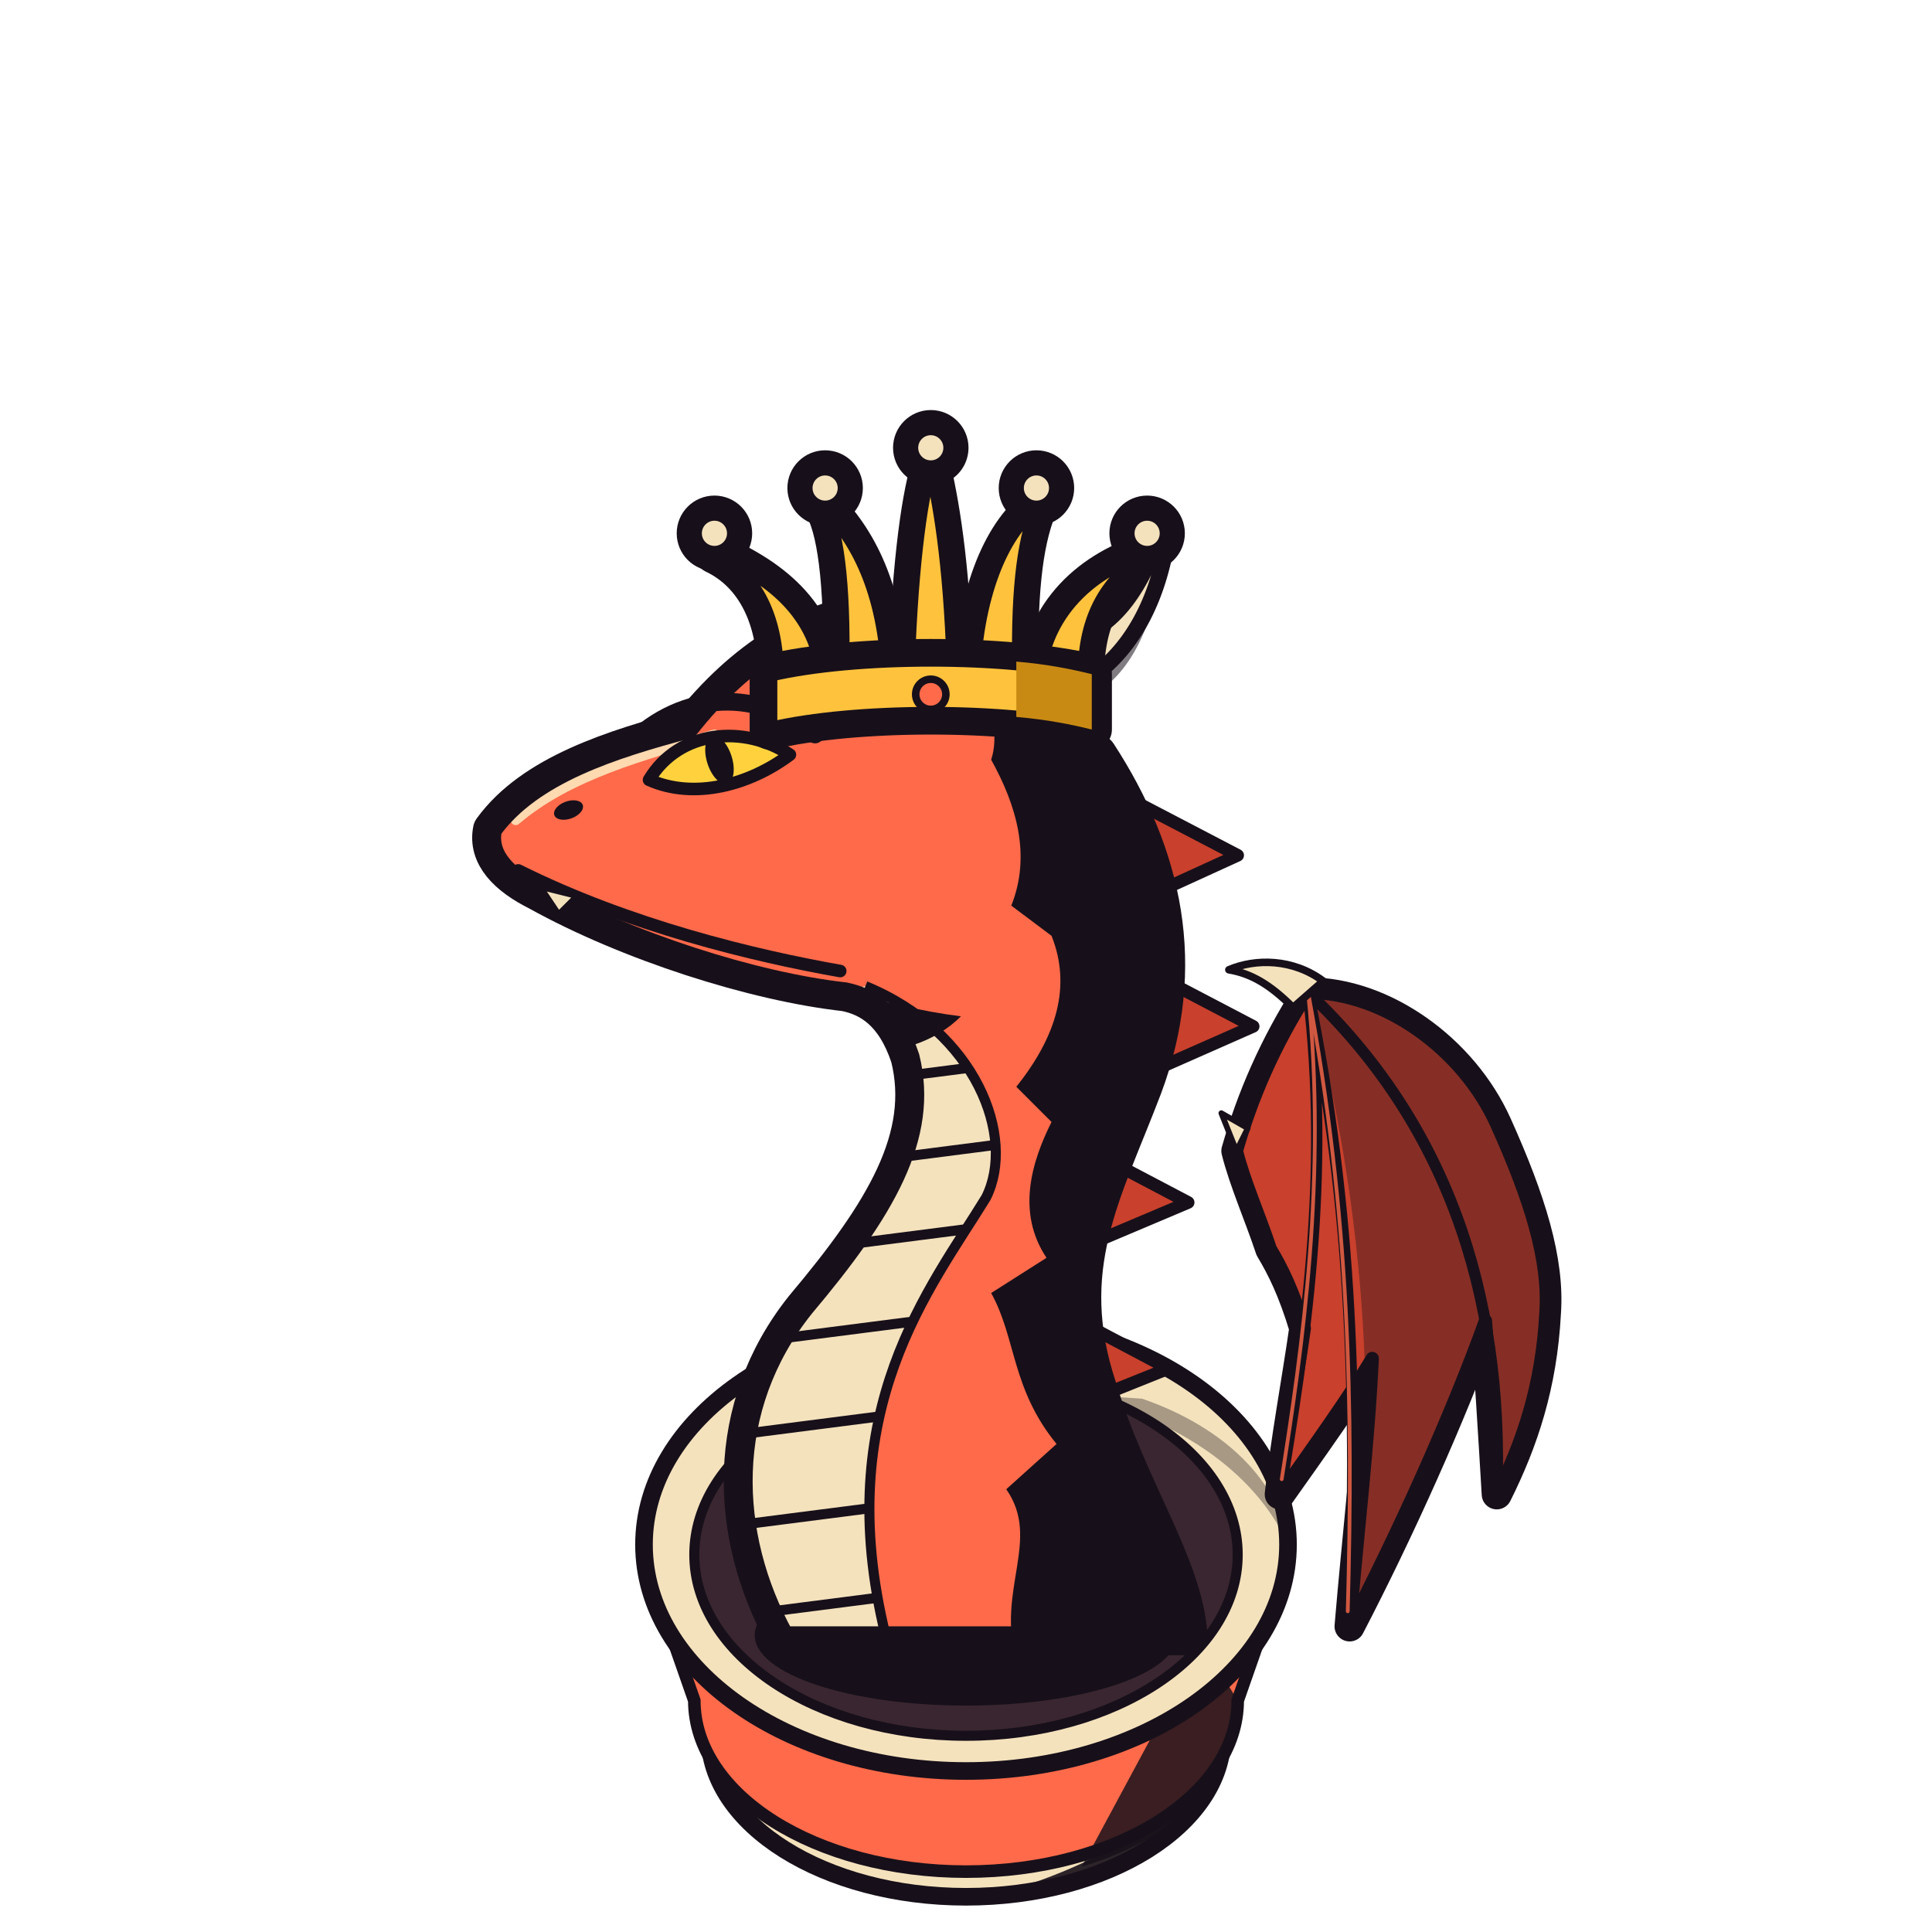
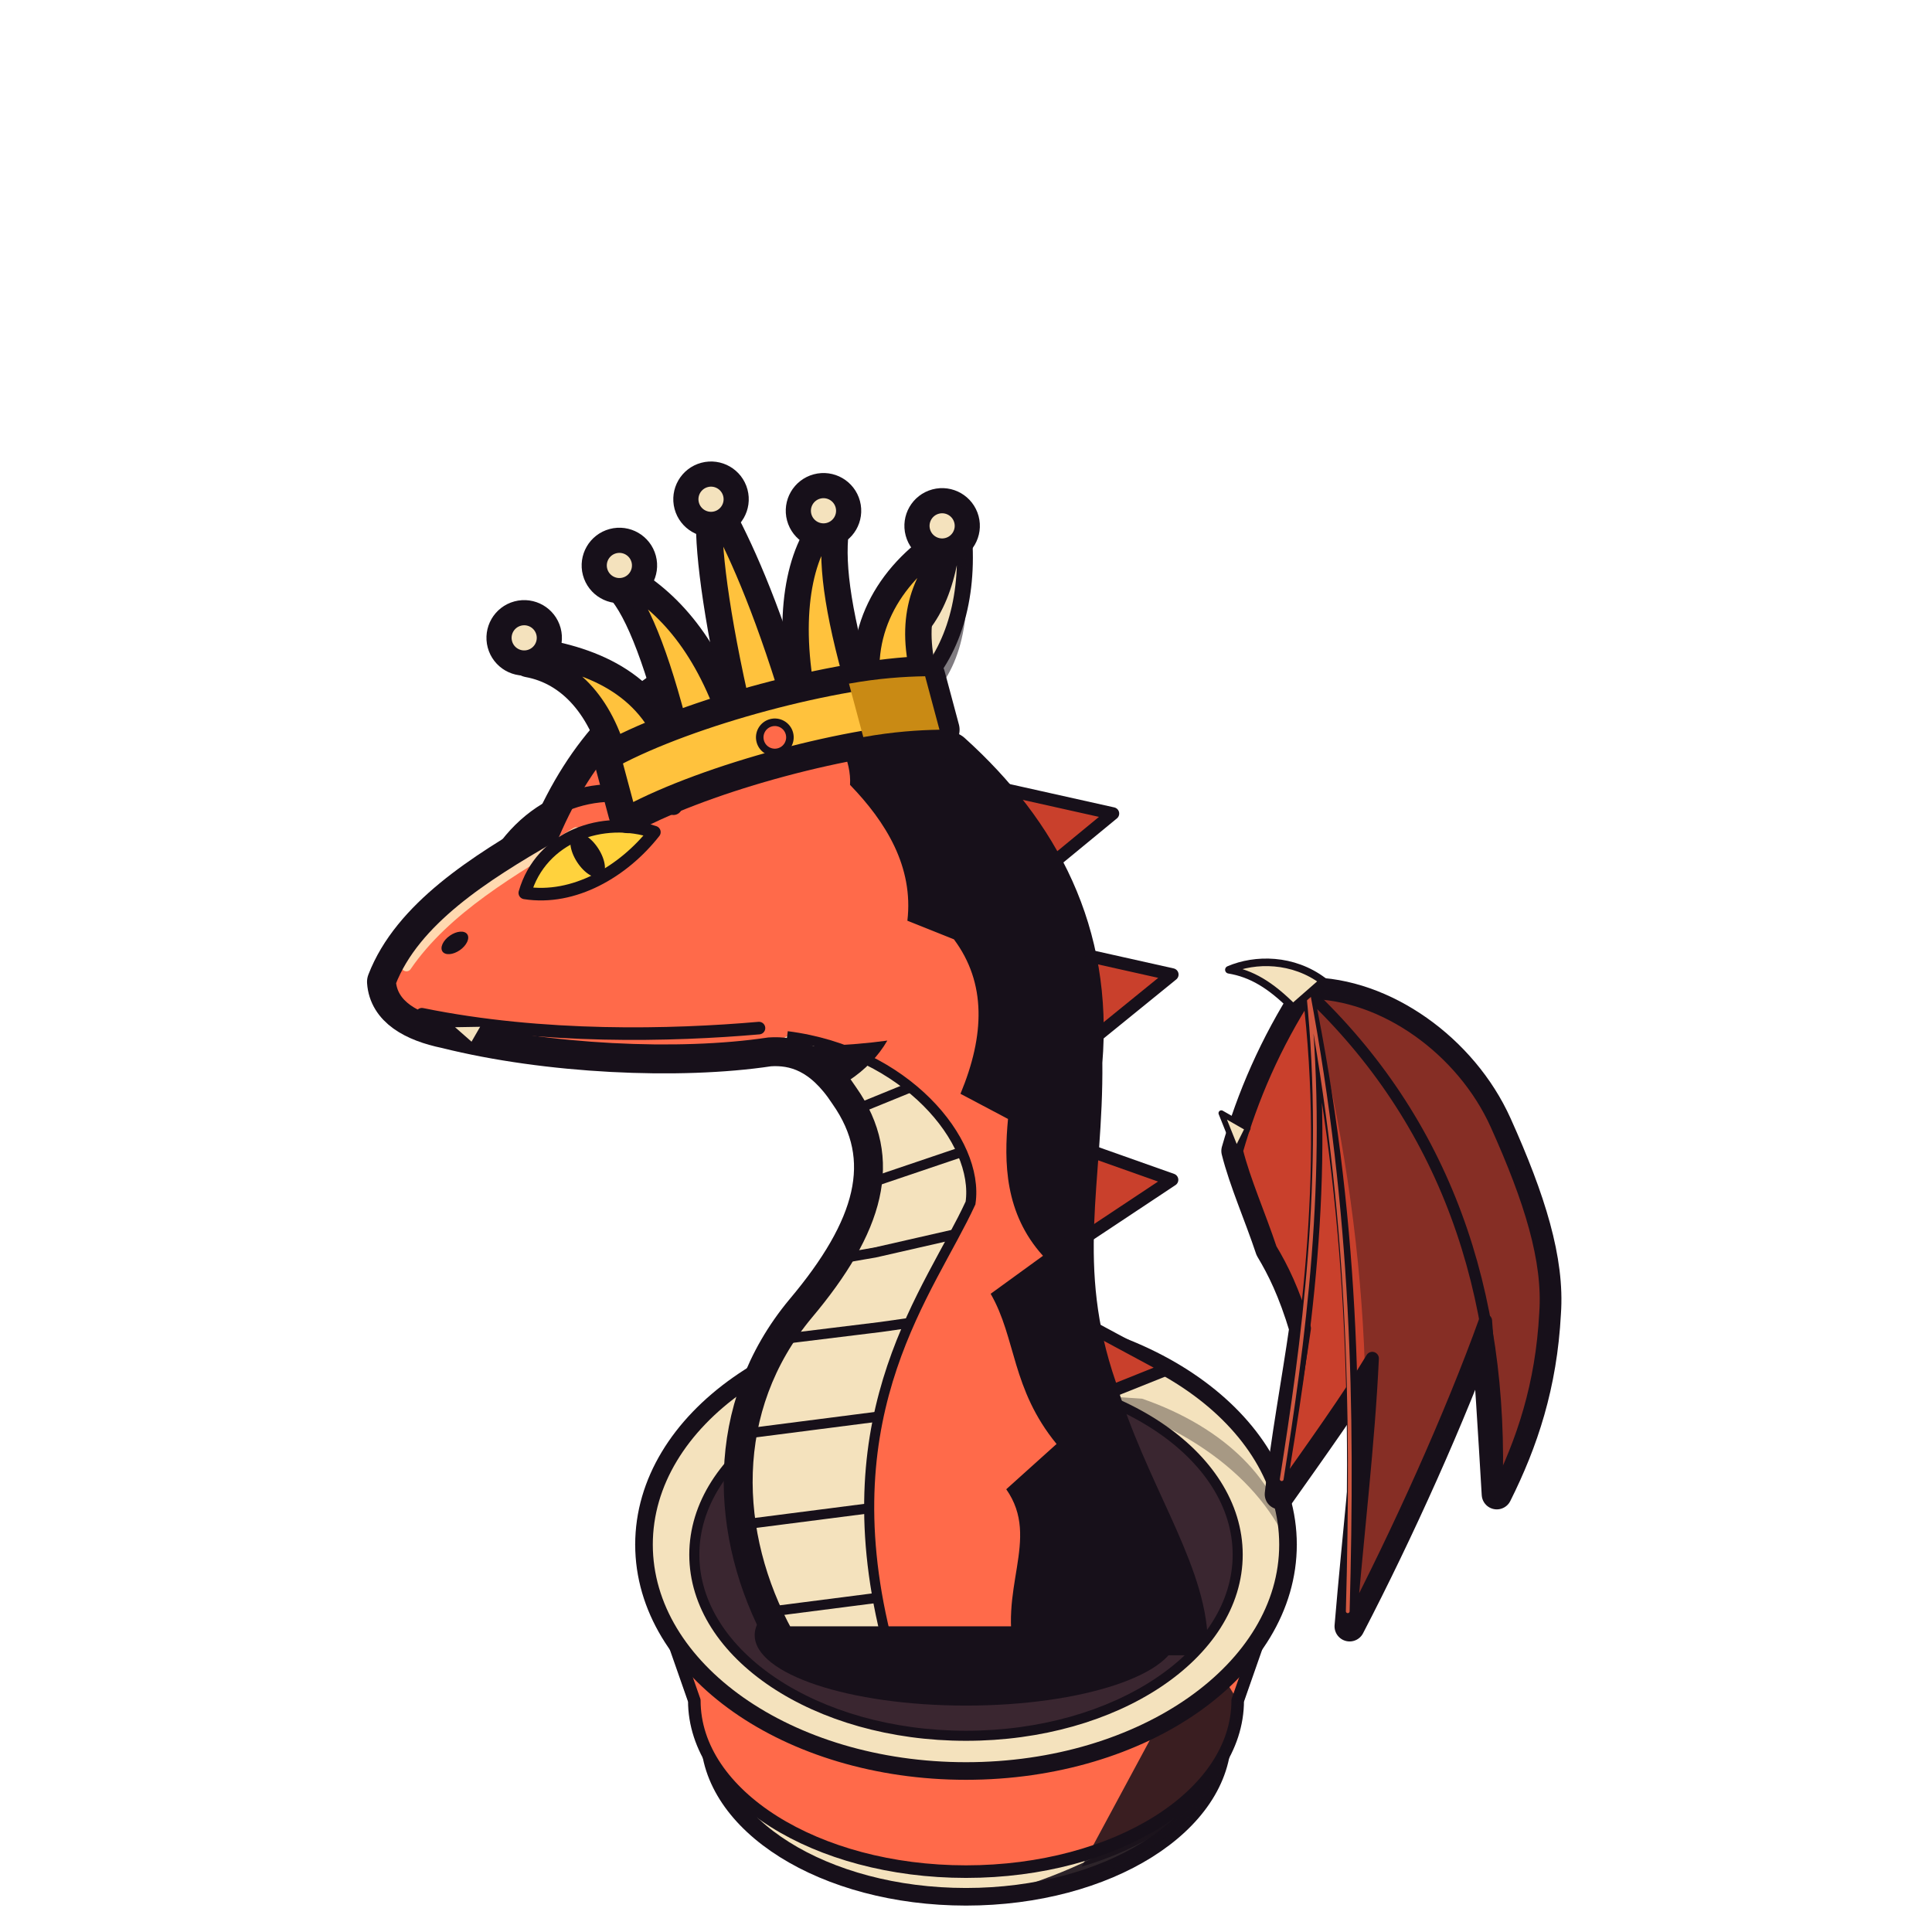
<svg xmlns="http://www.w3.org/2000/svg" viewBox="0 0 768 768" width="768" height="768">
  <path d="M256,614 L282,690 A102,64 0 0 0 486,690 L512,614 Z" fill="#f4e2bd" stroke="#17101a" stroke-width="7" stroke-linejoin="round" />
  <path d="M498,614 L486,690 A102,64 0 0 1 392,754 C440,742 478,716 486,690 Z" fill="#17101a" opacity=".9" />
  <path d="M262,636 L276,676 A108,68 0 0 0 492,676 L506,636 A128,90 0 0 1 262,636 Z" fill="#ff6a4a" stroke="#17101a" stroke-width="5" stroke-linejoin="round" />
  <path d="M470,640 L492,676 A108,68 0 0 1 430,742 L458,690 Z" fill="#17101a" opacity=".85" />
  <ellipse cx="384" cy="614" rx="128" ry="90" fill="#f4e2bd" stroke="#17101a" stroke-width="7" />
  <ellipse cx="384" cy="618" rx="108" ry="72" fill="#3a2630" stroke="#17101a" stroke-width="4" />
  <path d="M424,554 A128,90 0 0 1 512,614 A108,72 0 0 0 454,556 Z" fill="#17101a" opacity=".35" />
  <ellipse cx="384" cy="650" rx="84" ry="28" fill="#17101a" />
  <g transform="translate(478 618) scale(0.75) translate(-452 -560)">
    <path d="M508,262 C548,262 590,292 608,332 C626,372 636,404 634,432 C632,470 622,500 608,528 C606,494 604,462 602,436 C584,486 556,548 530,598 C534,550 540,500 542,456 C530,476 510,504 493,528 C496,500 502,468 506,440 C500,420 494,408 488,398 C482,380 474,362 470,346 C478,318 490,290 508,262 Z" fill="none" stroke="#17101a" stroke-width="16" stroke-linejoin="round" />
    <path d="M508,262 C548,262 590,292 608,332 C626,372 636,404 634,432 C632,470 622,500 608,528 C606,494 604,462 602,436 C584,486 556,548 530,598 C534,550 540,500 542,456 C530,476 510,504 493,528 C496,500 502,468 506,440 C500,420 494,408 488,398 C482,380 474,362 470,346 C478,318 490,290 508,262 Z" fill="#c9402c" stroke="#17101a" stroke-width="7" stroke-linejoin="round" />
    <path d="M508,262 C548,262 590,292 608,332 C626,372 636,404 634,432 C632,470 622,500 608,528 C606,494 604,462 602,436 C584,486 556,548 530,598 C546,500 540,380 508,262 Z" fill="#17101a" opacity=".38" />
    <path d="M508,262 C532,380 534,480 530,598 M508,262 C520,360 506,450 493,528 M508,262 C580,330 612,420 608,528" fill="none" stroke="#17101a" stroke-width="6" stroke-linecap="round" />
    <path d="M508,262 C530,380 532,480 529,590 M508,262 C518,360 505,450 494,520" fill="none" stroke="#ff6a4a" stroke-width="2" stroke-linecap="round" opacity=".8" />
    <path d="M470,346 L462,326 L476,334 Z" fill="#f4e2bd" stroke="#17101a" stroke-width="3" stroke-linejoin="round" />
    <path d="M500,270 C488,258 478,252 466,250 C480,244 500,244 516,256 Z" fill="#f4e2bd" stroke="#17101a" stroke-width="4" stroke-linejoin="round" />
  </g>
-   <path d="M446,316 L492,340 L446,361 Z" fill="#c9402c" stroke="#17101a" stroke-width="5" stroke-linejoin="round" />
-   <path d="M456,385.92 L498.16,408 L456,426.6 Z" fill="#c9402c" stroke="#17101a" stroke-width="5" stroke-linejoin="round" />
-   <path d="M434,457.84 L472.32,478 L434,494.2 Z" fill="#c9402c" stroke="#17101a" stroke-width="5" stroke-linejoin="round" />
-   <path d="M430,525.76 L464.48,544 L430,557.8 Z" fill="#c9402c" stroke="#17101a" stroke-width="5" stroke-linejoin="round" />
+   <path d="M391.8,312.1 L442.4,323.4 L403.4,355.5 Z" fill="#c9402c" stroke="#17101a" stroke-width="5" stroke-linejoin="round" />
+   <path d="M419.5,377.0 L466.0,387.4 L430.3,416.4 Z" fill="#c9402c" stroke="#17101a" stroke-width="5" stroke-linejoin="round" />
+   <path d="M421.0,453.1 L465.9,469.0 L431.7,491.7 Z" fill="#c9402c" stroke="#17101a" stroke-width="5" stroke-linejoin="round" />
+   <path d="M430.1,525.5 L464.5,544.0 L430.0,557.8 Z" fill="#c9402c" stroke="#17101a" stroke-width="5" stroke-linejoin="round" />
  <clipPath id="c5">
-     <path d="M196,330 C212,308 244,298 274,290 C296,262 322,246 352,242 C380,240 404,254 414,278 L436,300 C462,340 472,384 454,432 C438,474 420,504 436,552 C448,592 470,622 472,650 L312,650 C290,610 288,560 320,520 C352,482 370,452 362,420 C356,402 346,396 336,394 C300,390 250,374 214,354 C202,348 194,340 196,330 Z" />
+     <path d="M153.9,390.3 C163.7,364.9 192.0,347.0 218.9,331.5 C232.9,298.7 253.9,276.6 281.8,264.9 C308.3,255.8 335.2,263.1 351.0,283.7 L378.0,299.2 C413.4,331.1 434.5,371.0 430.2,422.2 C430.7,469.4 419.1,503.1 436.0,552.0 C448.0,592.0 470.0,622.0 472.0,650.0 L312.0,650.0 C290.0,610.0 288.0,560.0 320.0,521.6 C347.7,488.7 356.2,460.9 337.5,434.3 C327.1,418.4 315.9,415.2 305.7,415.9 C269.9,421.3 217.5,418.8 177.5,408.8 C164.4,406.1 154.6,400.5 153.9,390.3 Z" />
  </clipPath>
-   <path d="M196,330 C212,308 244,298 274,290 C296,262 322,246 352,242 C380,240 404,254 414,278 L436,300 C462,340 472,384 454,432 C438,474 420,504 436,552 C448,592 470,622 472,650 L312,650 C290,610 288,560 320,520 C352,482 370,452 362,420 C356,402 346,396 336,394 C300,390 250,374 214,354 C202,348 194,340 196,330 Z" fill="none" stroke="#17101a" stroke-width="16" stroke-linejoin="round" />
-   <path d="M196,330 C212,308 244,298 274,290 C296,262 322,246 352,242 C380,240 404,254 414,278 L436,300 C462,340 472,384 454,432 C438,474 420,504 436,552 C448,592 470,622 472,650 L312,650 C290,610 288,560 320,520 C352,482 370,452 362,420 C356,402 346,396 336,394 C300,390 250,374 214,354 C202,348 194,340 196,330 Z" fill="#ff6a4a" />
+   <path d="M153.9,390.3 C163.7,364.9 192.0,347.0 218.9,331.5 C232.9,298.7 253.9,276.6 281.8,264.9 C308.3,255.8 335.2,263.1 351.0,283.7 L378.0,299.2 C413.4,331.1 434.5,371.0 430.2,422.2 C430.7,469.4 419.1,503.1 436.0,552.0 C448.0,592.0 470.0,622.0 472.0,650.0 L312.0,650.0 C290.0,610.0 288.0,560.0 320.0,521.6 C347.7,488.7 356.2,460.9 337.5,434.3 C327.1,418.4 315.9,415.2 305.7,415.9 C269.9,421.3 217.5,418.8 177.5,408.8 C164.4,406.1 154.6,400.5 153.9,390.3 Z" fill="none" stroke="#17101a" stroke-width="16" stroke-linejoin="round" />
+   <path d="M153.9,390.3 C163.7,364.9 192.0,347.0 218.9,331.5 C232.9,298.7 253.9,276.6 281.8,264.9 C308.3,255.8 335.2,263.1 351.0,283.7 L378.0,299.2 C413.4,331.1 434.5,371.0 430.2,422.2 C430.7,469.4 419.1,503.1 436.0,552.0 C448.0,592.0 470.0,622.0 472.0,650.0 L312.0,650.0 C290.0,610.0 288.0,560.0 320.0,521.6 C347.7,488.7 356.2,460.9 337.5,434.3 C327.1,418.4 315.9,415.2 305.7,415.9 C269.9,421.3 217.5,418.8 177.5,408.8 C164.4,406.1 154.6,400.5 153.9,390.3 Z" fill="#ff6a4a" />
  <g clip-path="url(#c5)">
    <clipPath id="c5b">
-       <path d="M312,650 C290,610 288,560 320,520 C352,482 370,452 362,420 C356,402 346,396 336,394 L344,392 C388,410 404,452 392,476 C370,512 330,560 352,650 Z" />
+       <path d="M312.0,650.0 C290.0,610.0 288.0,560.0 320.0,521.6 C347.7,488.7 356.2,460.9 337.5,434.3 C327.1,418.4 315.9,415.2 305.7,415.9 L312.9,411.9 C360.1,417.9 389.4,453.6 385.8,478.2 C369.7,513.2 330.0,560.0 352.0,650.0 Z" />
    </clipPath>
-     <path d="M312,650 C290,610 288,560 320,520 C352,482 370,452 362,420 C356,402 346,396 336,394 L344,392 C388,410 404,452 392,476 C370,512 330,560 352,650 Z" fill="#f4e2bd" />
+     <path d="M312.0,650.0 C290.0,610.0 288.0,560.0 320.0,521.6 C347.7,488.7 356.2,460.9 337.5,434.3 C327.1,418.4 315.9,415.2 305.7,415.9 L312.9,411.9 C360.1,417.9 389.4,453.6 385.8,478.2 C369.7,513.2 330.0,560.0 352.0,650.0 Z" fill="#f4e2bd" />
    <g clip-path="url(#c5b)" stroke="#17101a" stroke-width="4">
-       <path d="M280,438 L420,420" />
-       <path d="M280,470 L420,452" />
-       <path d="M280,502 L420,484" />
-       <path d="M280,536 L420,518" />
-       <path d="M280,572 L420,554" />
-       <path d="M280,608 L420,590" />
-       <path d="M280,644 L420,626" />
+       <path d="M263.8,470.7 L328.6,445.8 L393.6,419.3" />
+       <path d="M273.5,490.8 L339.8,472.3 L405.1,450.2" />
+       <path d="M279.1,509.7 L347.8,497.9 L415.7,482.4" />
+       <path d="M280.0,536.1 L350.1,527.5 L419.9,517.6" />
+       <path d="M280.0,572.0 L350.0,563.0 L420.0,554.0" />
+       <path d="M280.0,608.0 L350.0,599.0 L420.0,590.0" />
+       <path d="M280.0,644.0 L350.0,635.0 L420.0,626.0" />
    </g>
-     <path d="M344,392 C388,410 404,452 392,476 C370,512 330,560 352,650" fill="none" stroke="#17101a" stroke-width="4" />
-     <path d="M372,232 L480,232 L480,660 L404,660 C396,632 414,612 400,592 L420,574 C402,552 404,532 394,514 L416,500 C404,482 410,462 418,446 L404,432 C420,412 426,392 418,372 L402,360 C410,340 404,320 394,302 C400,284 384,256 372,232 Z" fill="#17101a" />
-     <path d="M336,394 C300,390 250,374 214,354 C230,374 290,402 336,418 C356,420 372,414 382,404 C366,402 350,398 336,394 Z" fill="#17101a" />
-     <path d="M205,326 C226,308 256,300 284,292" fill="none" stroke="#ffd9b0" stroke-width="4" stroke-linecap="round" />
+     <path d="M312.9,411.9 C360.1,417.9 389.4,453.6 385.8,478.2 C369.7,513.2 330.0,560.0 352.0,650.0" fill="none" stroke="#17101a" stroke-width="4" />
+     <path d="M298.6,250.1 L441.5,211.8 L464.3,296.8 L485.0,374.1 L513.8,465.2 L520.0,560.0 L520.0,660.0 L404.0,660.0 C396.0,632.0 414.0,612.0 400.0,592.0 L420.0,574.0 C402.0,552.0 404.0,532.0 393.8,514.3 L414.6,499.2 C399.3,482.3 399.1,461.9 400.7,444.8 L381.8,434.8 C391.5,411.5 392.1,390.7 379.2,373.4 L360.7,366.0 C363.2,344.6 352.2,326.8 337.9,312.0 C339.1,293.1 316.4,270.2 298.6,250.1 Z" fill="#17101a" />
+     <g transform="rotate(-15 404 520)">
+       <path d="M336,394 C300,390 250,374 214,354 C230,374 290,402 336,418 C356,420 372,414 382,404 C366,402 350,398 336,394 Z" fill="#17101a" />
+       <path d="M205,326 C226,308 256,300 284,292" fill="none" stroke="#ffd9b0" stroke-width="4" stroke-linecap="round" />
+     </g>
  </g>
-   <path d="M196,330 C212,308 244,298 274,290 C296,262 322,246 352,242 C380,240 404,254 414,278 L436,300 C462,340 472,384 454,432 C438,474 420,504 436,552 C448,592 470,622 472,650 L312,650 C290,610 288,560 320,520 C352,482 370,452 362,420 C356,402 346,396 336,394 C300,390 250,374 214,354 C202,348 194,340 196,330 Z" fill="none" stroke="#17101a" stroke-width="7" stroke-linejoin="round" />
-   <g transform="translate(284,304) scale(1)">
-     <path d="M-26,6 C-14,-14 12,-16 30,-4 C14,8 -8,14 -26,6 Z" fill="#ffd23d" stroke="#17101a" stroke-width="5" stroke-linejoin="round" />
-     <ellipse cx="2" cy="-2" rx="5" ry="10" transform="rotate(-18 2 -2)" fill="#17101a" />
-     <path d="M-34,-8 C-12,-30 18,-30 40,-12" fill="none" stroke="#17101a" stroke-width="7" stroke-linecap="round" />
+   <path d="M153.9,390.3 C163.7,364.9 192.0,347.0 218.9,331.5 C232.9,298.7 253.9,276.6 281.8,264.9 C308.3,255.8 335.2,263.1 351.0,283.7 L378.0,299.2 C413.4,331.1 434.5,371.0 430.2,422.2 C430.7,469.4 419.1,503.1 436.0,552.0 C448.0,592.0 470.0,622.0 472.0,650.0 L312.0,650.0 C290.0,610.0 288.0,560.0 320.0,521.6 C347.7,488.7 356.2,460.9 337.5,434.3 C327.1,418.4 315.9,415.2 305.7,415.9 C269.9,421.3 217.5,418.8 177.5,408.8 C164.4,406.1 154.6,400.5 153.9,390.3 Z" fill="none" stroke="#17101a" stroke-width="7" stroke-linejoin="round" />
+   <g transform="rotate(-15 404 520)">
+     <g transform="translate(284,304) scale(1)">
+       <path d="M-26,6 C-14,-14 12,-16 30,-4 C14,8 -8,14 -26,6 Z" fill="#ffd23d" stroke="#17101a" stroke-width="5" stroke-linejoin="round" />
+       <ellipse cx="2" cy="-2" rx="5" ry="10" transform="rotate(-18 2 -2)" fill="#17101a" />
+       <path d="M-34,-8 C-12,-30 18,-30 40,-12" fill="none" stroke="#17101a" stroke-width="7" stroke-linecap="round" />
+     </g>
+     <ellipse cx="226" cy="322" rx="6" ry="3.5" fill="#17101a" transform="rotate(-20 226 322)" />
+     <path d="M206,346 C250,368 300,380 334,386" fill="none" stroke="#17101a" stroke-width="5" stroke-linecap="round" />
+     <path d="M214,352 L222,364 L230,356 Z" fill="#f4e2bd" stroke="#17101a" stroke-width="3" stroke-linejoin="round" />
  </g>
-   <ellipse cx="226" cy="322" rx="6" ry="3.5" fill="#17101a" transform="rotate(-20 226 322)" />
-   <path d="M206,346 C250,368 300,380 334,386" fill="none" stroke="#17101a" stroke-width="5" stroke-linecap="round" />
-   <path d="M214,352 L222,364 L230,356 Z" fill="#f4e2bd" stroke="#17101a" stroke-width="3" stroke-linejoin="round" />
-   <g transform="translate(392 282) scale(0.55) translate(-392 -282)">
-     <path d="M362,266 C392,246 428,244 456,234 C488,222 506,196 522,150 C516,200 496,236 468,256 C442,274 420,286 404,294 Z" fill="none" stroke="#17101a" stroke-width="16" stroke-linejoin="round" />
-     <path d="M362,266 C392,246 428,244 456,234 C488,222 506,196 522,150 C516,200 496,236 468,256 C442,274 420,286 404,294 Z" fill="#f4e2bd" stroke="#17101a" stroke-width="7" stroke-linejoin="round" />
-     <path d="M468,256 C496,236 516,200 522,150 C518,212 500,252 472,270 C448,284 424,292 404,294 C428,282 448,270 468,256 Z" fill="#17101a" opacity=".55" />
-   </g>
-   <g transform="translate(0 6)">
-     <path d="M309,266 C310,240 300.4,221.8 284,214 C308.4,224.4 326,240 327,266 Z" fill="none" stroke="#17101a" stroke-width="16" stroke-linejoin="round" />
-     <path d="M309,266 C310,240 300.4,221.8 284,214 C308.4,224.4 326,240 327,266 Z" fill="#ffc23d" stroke="#17101a" stroke-width="5" stroke-linejoin="round" />
-     <path d="M284,206 m-7,0 a7,7 0 1,0 14,0 a7,7 0 1,0 -14,0" fill="none" stroke="#17101a" stroke-width="16" stroke-linejoin="round" />
-     <path d="M284,206 m-7,0 a7,7 0 1,0 14,0 a7,7 0 1,0 -14,0" fill="#f4e2bd" stroke="#17101a" stroke-width="4" stroke-linejoin="round" />
-     <path d="M335,266 C336,231 333.6,206.5 328,196 C341.6,210 352,231 353,266 Z" fill="none" stroke="#17101a" stroke-width="16" stroke-linejoin="round" />
-     <path d="M335,266 C336,231 333.6,206.5 328,196 C341.6,210 352,231 353,266 Z" fill="#ffc23d" stroke="#17101a" stroke-width="5" stroke-linejoin="round" />
-     <path d="M328,188 m-7,0 a7,7 0 1,0 14,0 a7,7 0 1,0 -14,0" fill="none" stroke="#17101a" stroke-width="16" stroke-linejoin="round" />
-     <path d="M328,188 m-7,0 a7,7 0 1,0 14,0 a7,7 0 1,0 -14,0" fill="#f4e2bd" stroke="#17101a" stroke-width="4" stroke-linejoin="round" />
-     <path d="M361,266 C362,223 366,192.9 370,180 C374,197.2 378,223 379,266 Z" fill="none" stroke="#17101a" stroke-width="16" stroke-linejoin="round" />
-     <path d="M361,266 C362,223 366,192.9 370,180 C374,197.2 378,223 379,266 Z" fill="#ffc23d" stroke="#17101a" stroke-width="5" stroke-linejoin="round" />
-     <path d="M370,172 m-7,0 a7,7 0 1,0 14,0 a7,7 0 1,0 -14,0" fill="none" stroke="#17101a" stroke-width="16" stroke-linejoin="round" />
-     <path d="M370,172 m-7,0 a7,7 0 1,0 14,0 a7,7 0 1,0 -14,0" fill="#f4e2bd" stroke="#17101a" stroke-width="4" stroke-linejoin="round" />
-     <path d="M387,266 C388,231 398.4,206.5 412,196 C406.4,210 404,231 405,266 Z" fill="none" stroke="#17101a" stroke-width="16" stroke-linejoin="round" />
-     <path d="M387,266 C388,231 398.4,206.5 412,196 C406.4,210 404,231 405,266 Z" fill="#ffc23d" stroke="#17101a" stroke-width="5" stroke-linejoin="round" />
-     <path d="M412,188 m-7,0 a7,7 0 1,0 14,0 a7,7 0 1,0 -14,0" fill="none" stroke="#17101a" stroke-width="16" stroke-linejoin="round" />
-     <path d="M412,188 m-7,0 a7,7 0 1,0 14,0 a7,7 0 1,0 -14,0" fill="#f4e2bd" stroke="#17101a" stroke-width="4" stroke-linejoin="round" />
-     <path d="M413,266 C414,240 431.6,221.8 456,214 C439.6,224.4 430,240 431,266 Z" fill="none" stroke="#17101a" stroke-width="16" stroke-linejoin="round" />
-     <path d="M413,266 C414,240 431.6,221.8 456,214 C439.6,224.4 430,240 431,266 Z" fill="#ffc23d" stroke="#17101a" stroke-width="5" stroke-linejoin="round" />
-     <path d="M456,206 m-7,0 a7,7 0 1,0 14,0 a7,7 0 1,0 -14,0" fill="none" stroke="#17101a" stroke-width="16" stroke-linejoin="round" />
-     <path d="M456,206 m-7,0 a7,7 0 1,0 14,0 a7,7 0 1,0 -14,0" fill="#f4e2bd" stroke="#17101a" stroke-width="4" stroke-linejoin="round" />
-     <path d="M306,262 C340,254 400,254 434,262 L434,284 C400,276 340,276 306,284 Z" fill="none" stroke="#17101a" stroke-width="16" stroke-linejoin="round" />
-     <path d="M306,262 C340,254 400,254 434,262 L434,284 C400,276 340,276 306,284 Z" fill="#ffc23d" stroke="#17101a" stroke-width="6" stroke-linejoin="round" />
-     <path d="M404,257 C416,258 426,260 434,262 L434,284 C426,282 416,280 404,279 Z" fill="#c98a14" />
-     <circle cx="370" cy="270" r="6" fill="#ff6a4a" stroke="#17101a" stroke-width="3" />
+   <g transform="rotate(-15 404 520)">
+     <g transform="translate(392 282) scale(0.55) translate(-392 -282)">
+       <path d="M362,266 C392,246 428,244 456,234 C488,222 506,196 522,150 C516,200 496,236 468,256 C442,274 420,286 404,294 Z" fill="none" stroke="#17101a" stroke-width="16" stroke-linejoin="round" />
+       <path d="M362,266 C392,246 428,244 456,234 C488,222 506,196 522,150 C516,200 496,236 468,256 C442,274 420,286 404,294 Z" fill="#f4e2bd" stroke="#17101a" stroke-width="7" stroke-linejoin="round" />
+       <path d="M468,256 C496,236 516,200 522,150 C518,212 500,252 472,270 C448,284 424,292 404,294 C428,282 448,270 468,256 Z" fill="#17101a" opacity=".55" />
+     </g>
+     <g transform="translate(0 6)">
+       <path d="M309,266 C310,240 300.4,221.8 284,214 C308.4,224.4 326,240 327,266 Z" fill="none" stroke="#17101a" stroke-width="16" stroke-linejoin="round" />
+       <path d="M309,266 C310,240 300.4,221.8 284,214 C308.4,224.4 326,240 327,266 Z" fill="#ffc23d" stroke="#17101a" stroke-width="5" stroke-linejoin="round" />
+       <path d="M284,206 m-7,0 a7,7 0 1,0 14,0 a7,7 0 1,0 -14,0" fill="none" stroke="#17101a" stroke-width="16" stroke-linejoin="round" />
+       <path d="M284,206 m-7,0 a7,7 0 1,0 14,0 a7,7 0 1,0 -14,0" fill="#f4e2bd" stroke="#17101a" stroke-width="4" stroke-linejoin="round" />
+       <path d="M335,266 C336,231 333.6,206.5 328,196 C341.6,210 352,231 353,266 Z" fill="none" stroke="#17101a" stroke-width="16" stroke-linejoin="round" />
+       <path d="M335,266 C336,231 333.6,206.5 328,196 C341.6,210 352,231 353,266 Z" fill="#ffc23d" stroke="#17101a" stroke-width="5" stroke-linejoin="round" />
+       <path d="M328,188 m-7,0 a7,7 0 1,0 14,0 a7,7 0 1,0 -14,0" fill="none" stroke="#17101a" stroke-width="16" stroke-linejoin="round" />
+       <path d="M328,188 m-7,0 a7,7 0 1,0 14,0 a7,7 0 1,0 -14,0" fill="#f4e2bd" stroke="#17101a" stroke-width="4" stroke-linejoin="round" />
+       <path d="M361,266 C362,223 366,192.9 370,180 C374,197.2 378,223 379,266 Z" fill="none" stroke="#17101a" stroke-width="16" stroke-linejoin="round" />
+       <path d="M361,266 C362,223 366,192.9 370,180 C374,197.2 378,223 379,266 Z" fill="#ffc23d" stroke="#17101a" stroke-width="5" stroke-linejoin="round" />
+       <path d="M370,172 m-7,0 a7,7 0 1,0 14,0 a7,7 0 1,0 -14,0" fill="none" stroke="#17101a" stroke-width="16" stroke-linejoin="round" />
+       <path d="M370,172 m-7,0 a7,7 0 1,0 14,0 a7,7 0 1,0 -14,0" fill="#f4e2bd" stroke="#17101a" stroke-width="4" stroke-linejoin="round" />
+       <path d="M387,266 C388,231 398.4,206.5 412,196 C406.4,210 404,231 405,266 Z" fill="none" stroke="#17101a" stroke-width="16" stroke-linejoin="round" />
+       <path d="M387,266 C388,231 398.4,206.5 412,196 C406.4,210 404,231 405,266 Z" fill="#ffc23d" stroke="#17101a" stroke-width="5" stroke-linejoin="round" />
+       <path d="M412,188 m-7,0 a7,7 0 1,0 14,0 a7,7 0 1,0 -14,0" fill="none" stroke="#17101a" stroke-width="16" stroke-linejoin="round" />
+       <path d="M412,188 m-7,0 a7,7 0 1,0 14,0 a7,7 0 1,0 -14,0" fill="#f4e2bd" stroke="#17101a" stroke-width="4" stroke-linejoin="round" />
+       <path d="M413,266 C414,240 431.6,221.8 456,214 C439.6,224.4 430,240 431,266 Z" fill="none" stroke="#17101a" stroke-width="16" stroke-linejoin="round" />
+       <path d="M413,266 C414,240 431.6,221.8 456,214 C439.6,224.4 430,240 431,266 Z" fill="#ffc23d" stroke="#17101a" stroke-width="5" stroke-linejoin="round" />
+       <path d="M456,206 m-7,0 a7,7 0 1,0 14,0 a7,7 0 1,0 -14,0" fill="none" stroke="#17101a" stroke-width="16" stroke-linejoin="round" />
+       <path d="M456,206 m-7,0 a7,7 0 1,0 14,0 a7,7 0 1,0 -14,0" fill="#f4e2bd" stroke="#17101a" stroke-width="4" stroke-linejoin="round" />
+       <path d="M306,262 C340,254 400,254 434,262 L434,284 C400,276 340,276 306,284 Z" fill="none" stroke="#17101a" stroke-width="16" stroke-linejoin="round" />
+       <path d="M306,262 C340,254 400,254 434,262 L434,284 C400,276 340,276 306,284 Z" fill="#ffc23d" stroke="#17101a" stroke-width="6" stroke-linejoin="round" />
+       <path d="M404,257 C416,258 426,260 434,262 L434,284 C426,282 416,280 404,279 Z" fill="#c98a14" />
+       <circle cx="370" cy="270" r="6" fill="#ff6a4a" stroke="#17101a" stroke-width="3" />
+     </g>
  </g>
</svg>
